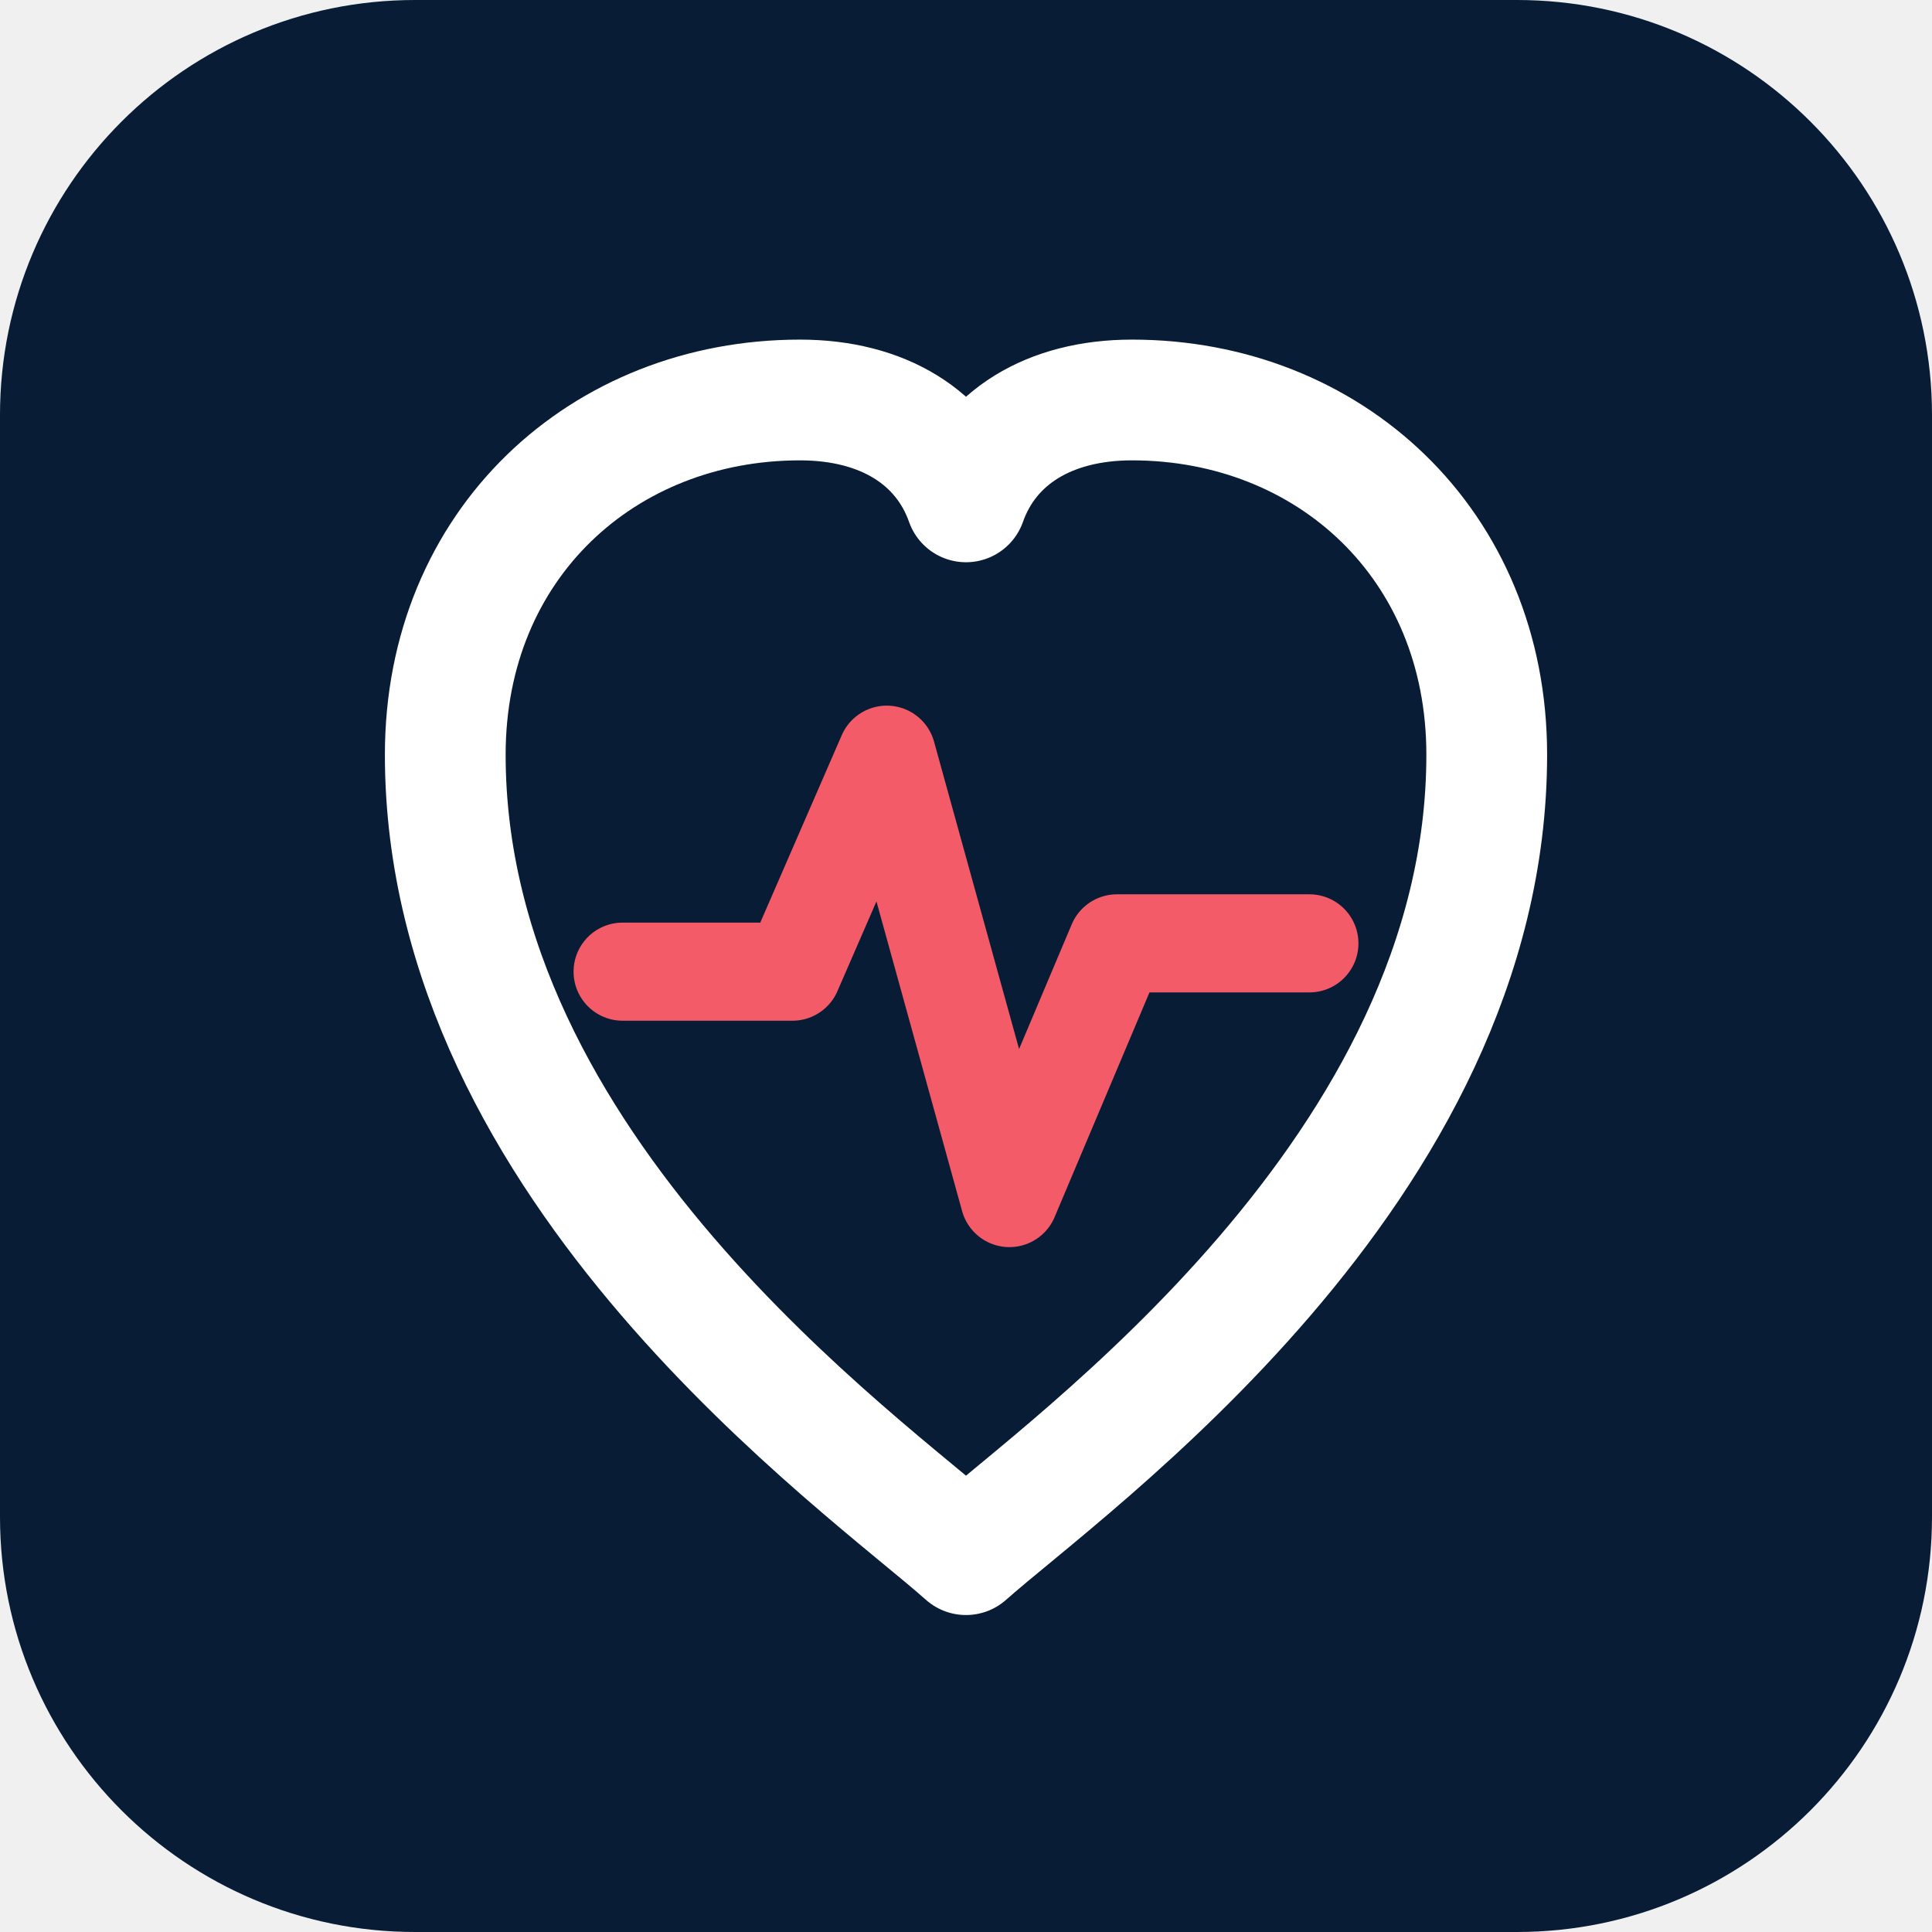
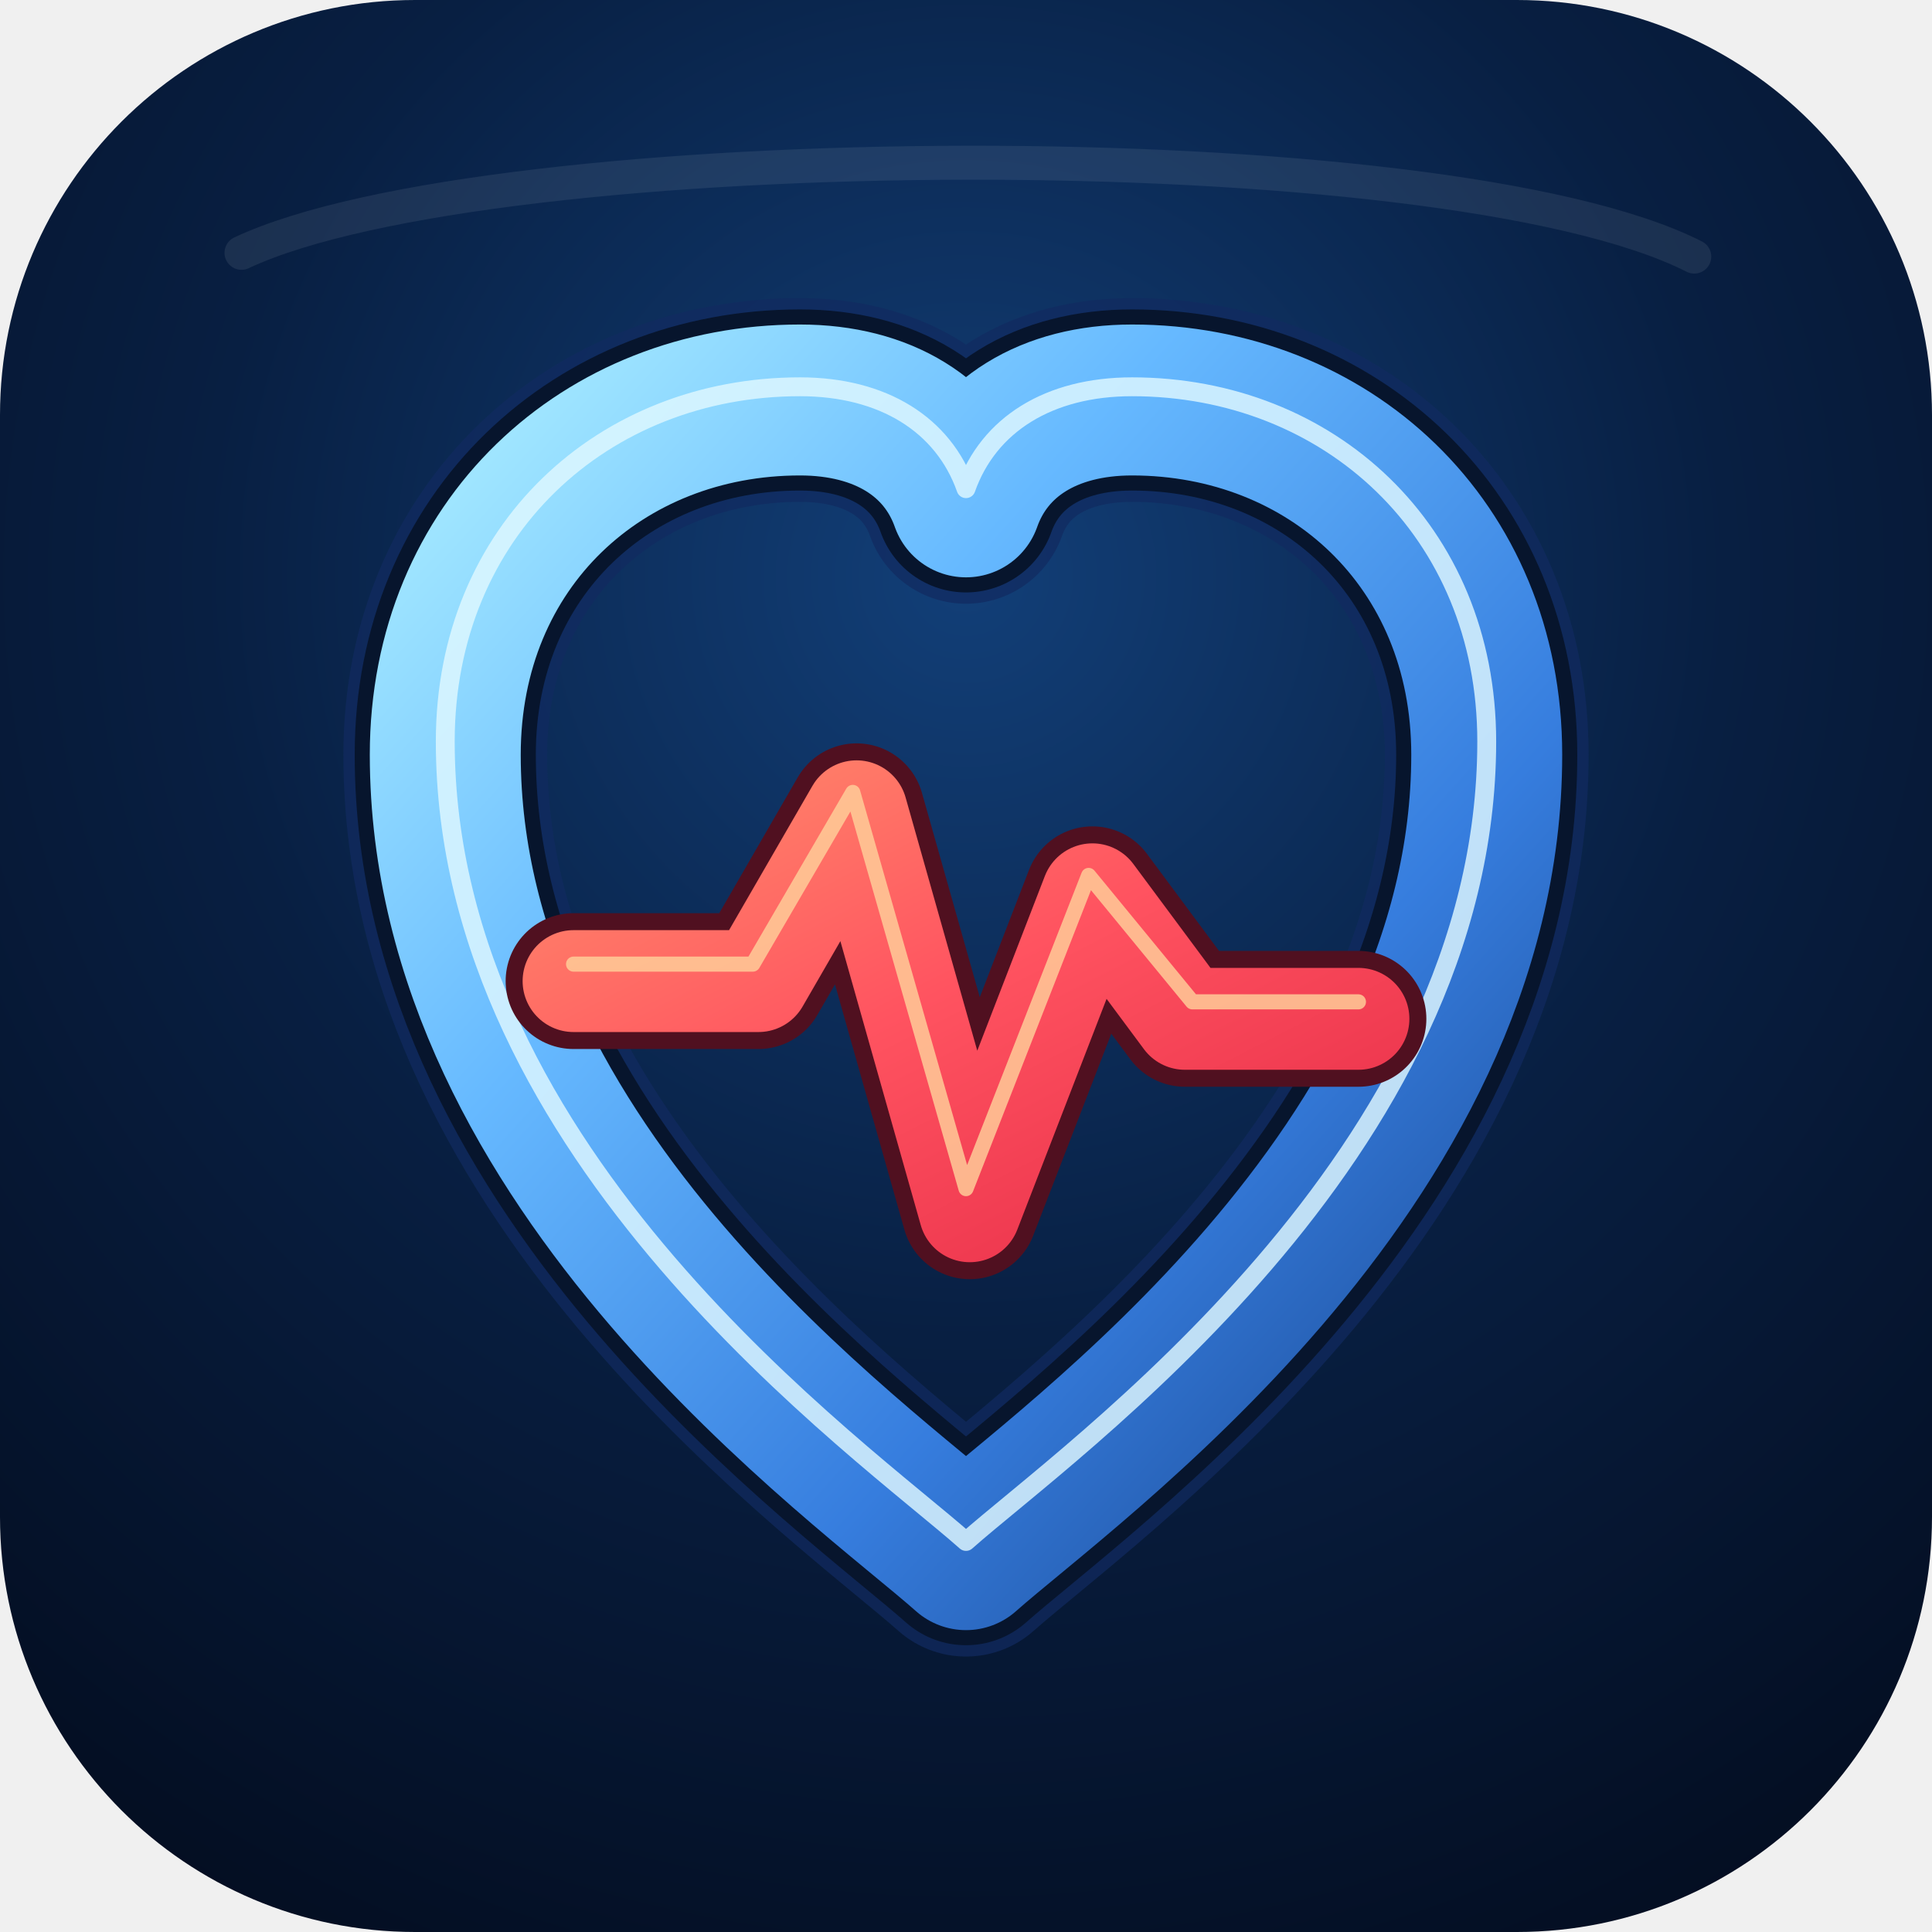
<svg xmlns="http://www.w3.org/2000/svg" viewBox="0 0 1024 1024" role="img" aria-label="Cardiology Residents app icon">
-   <rect width="1024" height="1024" rx="220" fill="#081c35" />
+   <defs>
+     <radialGradient id="bg" cx="50%" cy="30%" r="85%">
+       <stop offset="0" stop-color="#123f78" />
+       <stop offset=".46" stop-color="#081f42" />
+       <stop offset="1" stop-color="#030b1c" />
+     </radialGradient>
+     <linearGradient id="heart" x1="0" y1="0" x2="1" y2="1">
+       <stop offset="0" stop-color="#a8ecff" />
+       <stop offset=".32" stop-color="#66b9ff" />
+       <stop offset=".68" stop-color="#367dde" />
+       <stop offset="1" stop-color="#19468f" />
+     </linearGradient>
+     <linearGradient id="pulse" x1="0" y1="0" x2="1" y2="1">
+       <stop offset="0" stop-color="#ff876a" />
+       <stop offset=".46" stop-color="#ff5360" />
+       <stop offset="1" stop-color="#e82e49" />
+     </linearGradient>
+   </defs>
+   <rect width="1024" height="1024" rx="220" fill="url(#bg)" />
+   <path d="M128 134C260 72 764 68 898 136" fill="none" stroke="#ffffff" stroke-width="18" opacity=".08" stroke-linecap="round" />
  <g fill="none" stroke-linecap="round" stroke-linejoin="round">
-     <path d="M512 824C458 776 236 620 236 400C236 288 320 212 424 212C468 212 500 232 512 266C524 232 556 212 600 212C704 212 788 288 788 400C788 620 566 776 512 824Z" stroke="#FFFFFF" stroke-width="64" />
-     <path d="M330 515H420L470 400L535 635L592 500H694" stroke="#F45B69" stroke-width="52" />
+     <path d="M512 824C458 776 236 620 236 400C236 288 320 212 424 212C468 212 500 232 512 266C524 232 556 212 600 212C704 212 788 288 788 400C788 620 566 776 512 824Z" stroke="#102a60" stroke-width="108" opacity=".72" />
+     <path d="M512 824C458 776 236 620 236 400C236 288 320 212 424 212C468 212 500 232 512 266C524 232 556 212 600 212C704 212 788 288 788 400C788 620 566 776 512 824Z" stroke="#07152d" stroke-width="96" />
+     <path d="M512 824C458 776 236 620 236 400C236 288 320 212 424 212C468 212 500 232 512 266C524 232 556 212 600 212C704 212 788 288 788 400C788 620 566 776 512 824Z" stroke="url(#heart)" stroke-width="80" />
+     <path d="M512 824C458 776 236 620 236 400C236 288 320 212 424 212C468 212 500 232 512 266C524 232 556 212 600 212C704 212 788 288 788 400C788 620 566 776 512 824Z" stroke="#dff8ff" stroke-width="10" opacity=".82" transform="translate(0,-7)" />
+     <path d="M304 520H402L454 430L514 642L579 474L628 540H720" stroke="#501020" stroke-width="72" />
+     <path d="M304 520H402L454 430L514 642L579 474L628 540H720" stroke="url(#pulse)" stroke-width="54" />
+     <path d="M304 511H399L452 420L512 630L577 464L632 531H720" stroke="#ffd09a" stroke-width="8" opacity=".82" />
  </g>
</svg>
